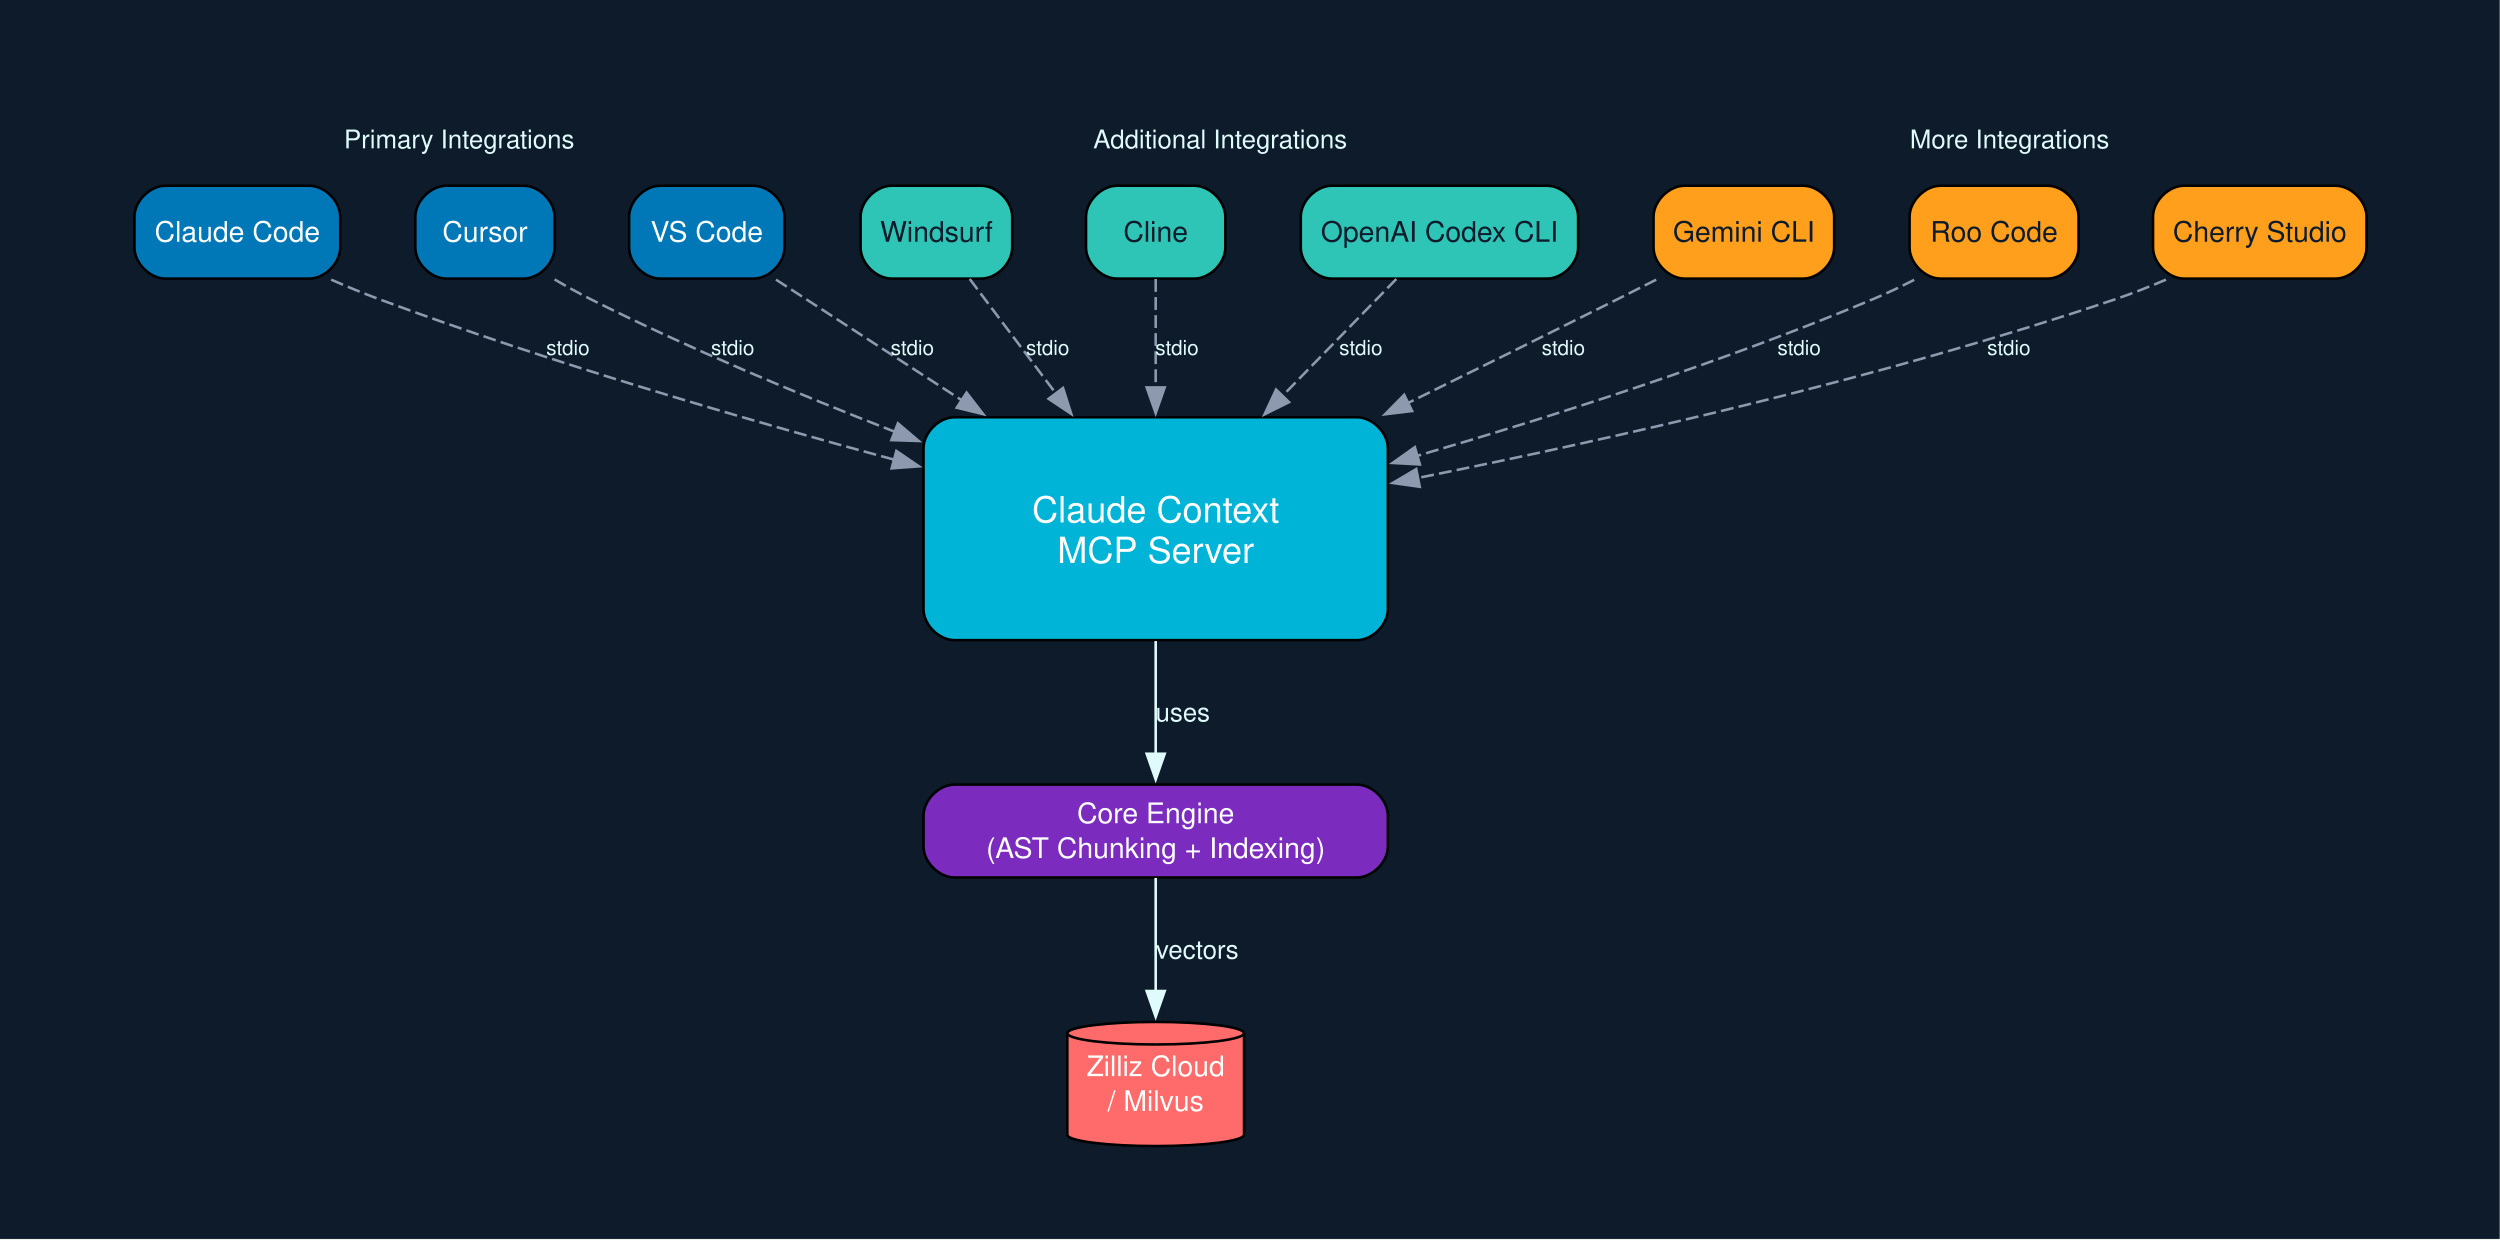
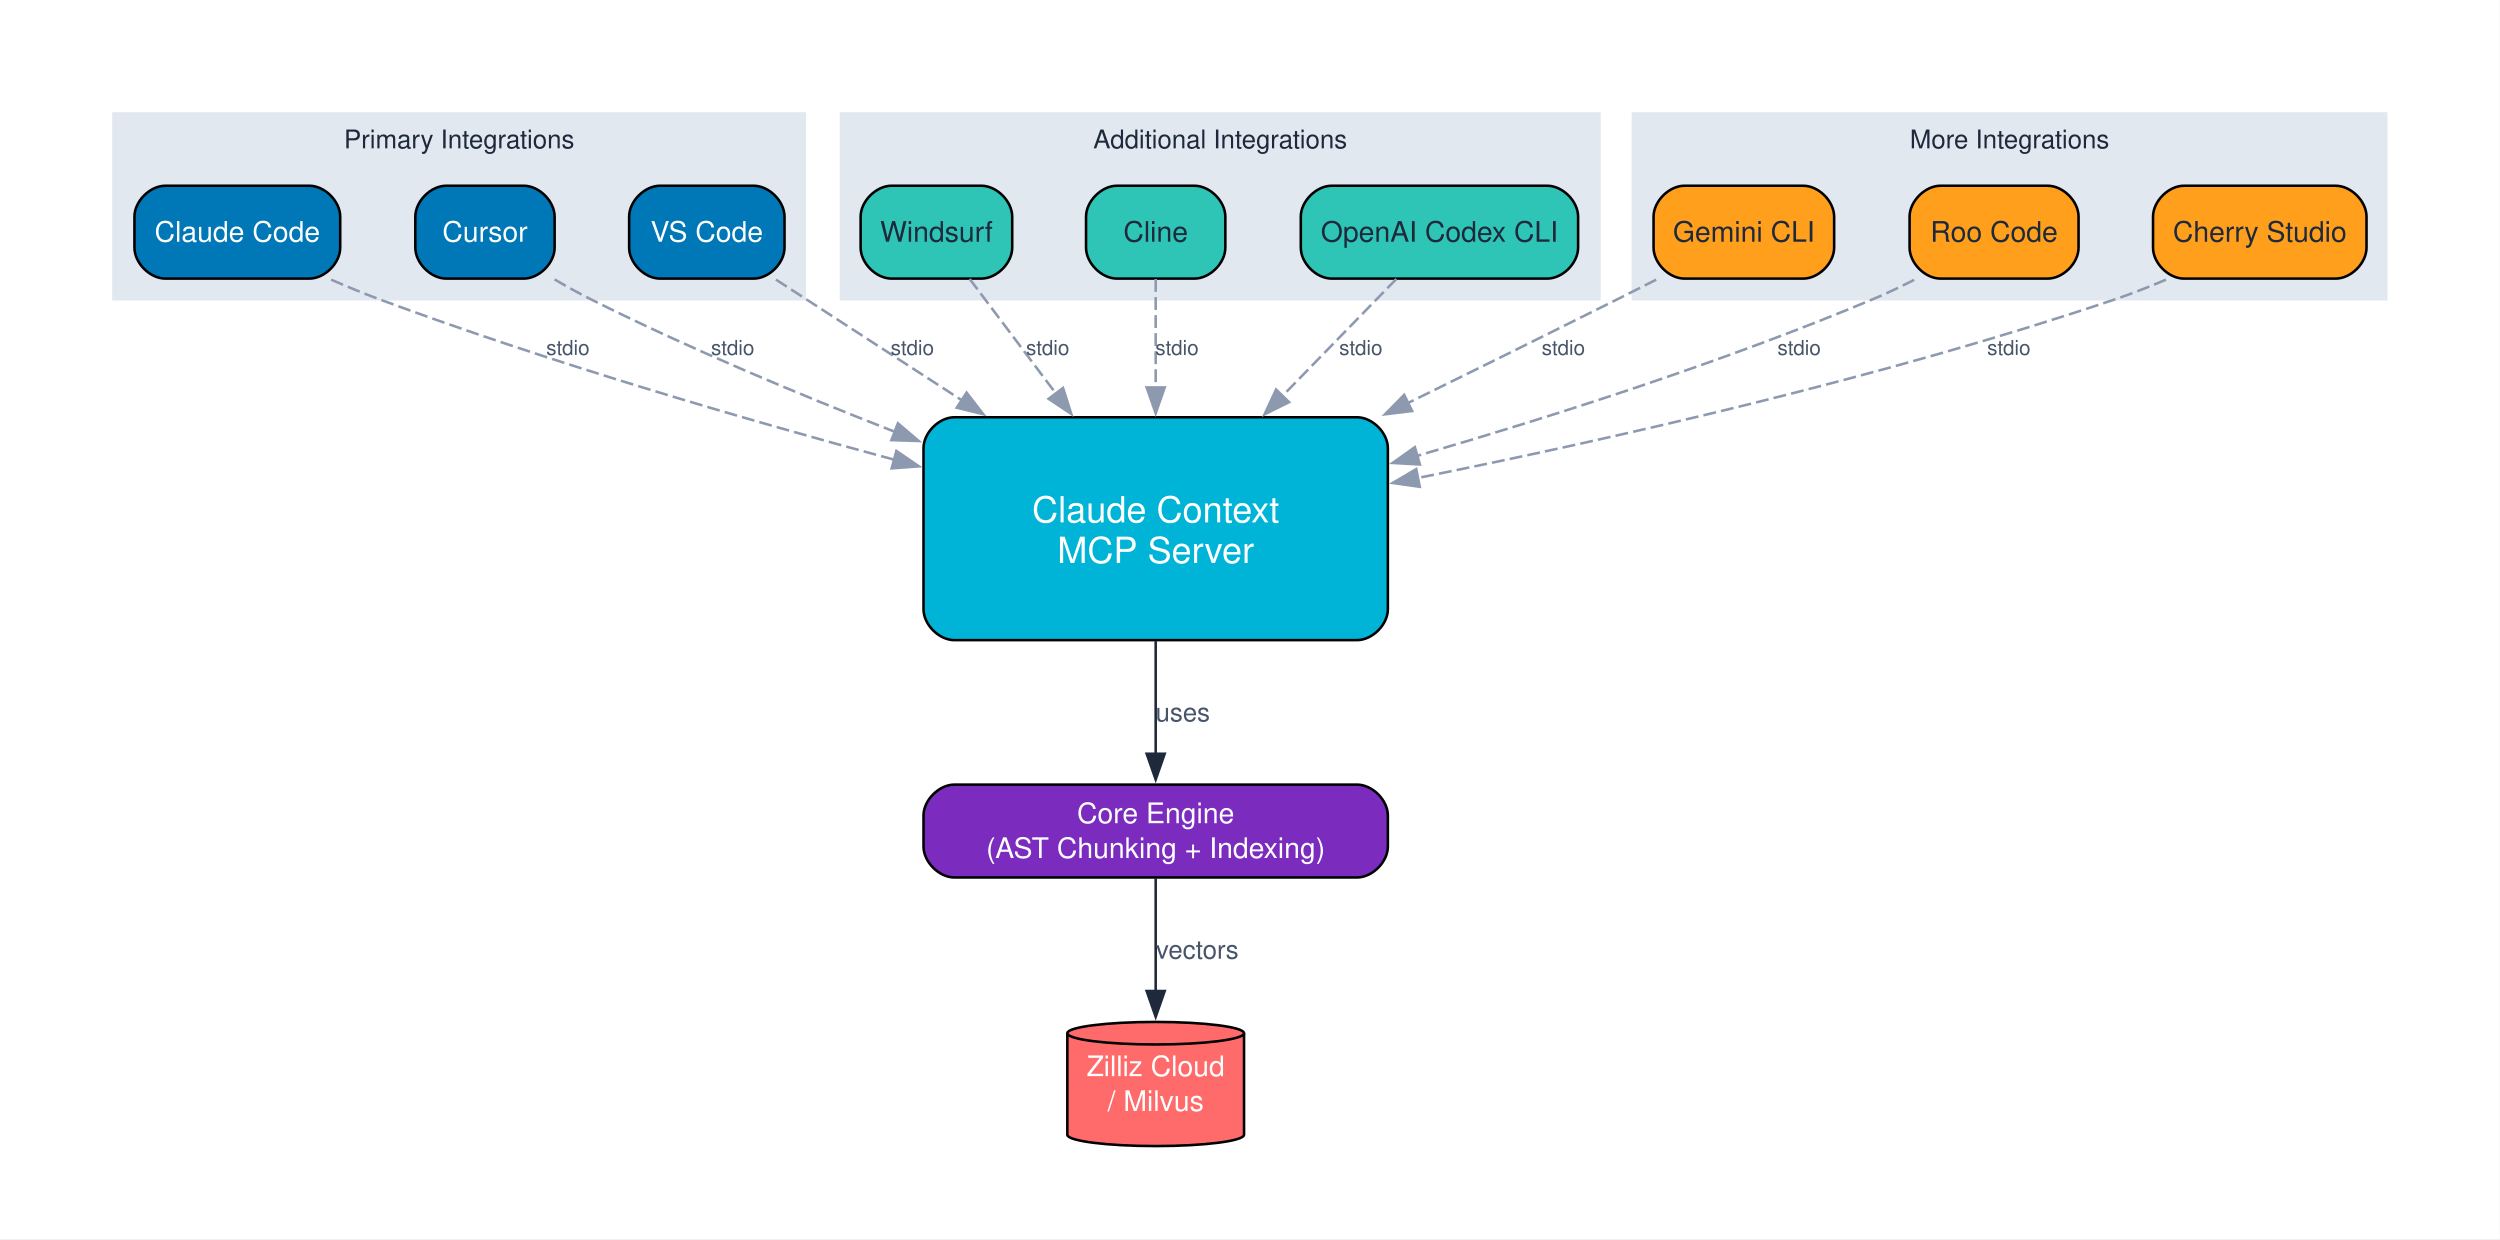
<svg xmlns="http://www.w3.org/2000/svg" width="2019pt" height="1001pt" viewBox="0.00 0.00 2019.00 1001.00">
-   <style>
- text {
-   paint-order: stroke fill;
-   stroke: 0d1b2a00;
-   stroke-width: 3px;
-   stroke-linecap: round;
-   stroke-linejoin: round;
- }
- </style>
  <g id="graph0" class="graph" transform="scale(2.08333 2.08333) rotate(0) translate(36 444.27)">
-     <polygon fill="#0d1b2a" stroke="none" points="-36,36 -36,-444.27 933,-444.27 933,36 -36,36" />
+     <polygon fill="#ffffff" stroke="none" points="-36,36 -36,-444.27 933,-444.27 933,36 -36,36" />
    <g id="clust1" class="cluster">
-       <polygon fill="#0d1b2a" stroke="#0d1b2a" points="8,-328.27 8,-400.27 276,-400.27 276,-328.27 8,-328.27" />
-       <text xml:space="preserve" text-anchor="middle" x="142" y="-386.77" font-family="Helvetica,sans-Serif" font-size="10.00" fill="#e0fbfc">Primary Integrations</text>
+       <polygon fill="#e2e8f0" stroke="#e2e8f0" points="8,-328.27 8,-400.27 276,-400.27 276,-328.27 8,-328.27" />
+       <text xml:space="preserve" text-anchor="middle" x="142" y="-386.77" font-family="Helvetica,sans-Serif" font-size="10.00" fill="#1e293b">Primary Integrations</text>
    </g>
    <g id="clust2" class="cluster">
-       <polygon fill="#0d1b2a" stroke="#0d1b2a" points="290,-328.27 290,-400.27 584,-400.27 584,-328.27 290,-328.27" />
-       <text xml:space="preserve" text-anchor="middle" x="437" y="-386.77" font-family="Helvetica,sans-Serif" font-size="10.00" fill="#e0fbfc">Additional Integrations</text>
+       <polygon fill="#e2e8f0" stroke="#e2e8f0" points="290,-328.27 290,-400.27 584,-400.27 584,-328.27 290,-328.27" />
+       <text xml:space="preserve" text-anchor="middle" x="437" y="-386.77" font-family="Helvetica,sans-Serif" font-size="10.00" fill="#1e293b">Additional Integrations</text>
    </g>
    <g id="clust3" class="cluster">
-       <polygon fill="#0d1b2a" stroke="#0d1b2a" points="597,-328.27 597,-400.27 889,-400.27 889,-328.27 597,-328.27" />
-       <text xml:space="preserve" text-anchor="middle" x="743" y="-386.77" font-family="Helvetica,sans-Serif" font-size="10.00" fill="#e0fbfc">More Integrations</text>
+       <polygon fill="#e2e8f0" stroke="#e2e8f0" points="597,-328.27 597,-400.27 889,-400.27 889,-328.27 597,-328.27" />
+       <text xml:space="preserve" text-anchor="middle" x="743" y="-386.77" font-family="Helvetica,sans-Serif" font-size="10.00" fill="#1e293b">More Integrations</text>
    </g>
    <g id="node1" class="node">
      <path fill="#00b4d8" stroke="black" d="M490,-282.52C490,-282.52 334,-282.52 334,-282.52 328,-282.52 322,-276.52 322,-270.52 322,-270.52 322,-208.12 322,-208.12 322,-202.12 328,-196.12 334,-196.12 334,-196.12 490,-196.12 490,-196.12 496,-196.12 502,-202.12 502,-208.12 502,-208.12 502,-270.52 502,-270.52 502,-276.52 496,-282.52 490,-282.52" />
      <text xml:space="preserve" text-anchor="middle" x="412" y="-241.77" font-family="Helvetica,sans-Serif" font-size="14.00" fill="#ffffff">Claude Context</text>
      <text xml:space="preserve" text-anchor="middle" x="412" y="-226.02" font-family="Helvetica,sans-Serif" font-size="14.00" fill="#ffffff">MCP Server</text>
    </g>
    <g id="node11" class="node">
      <path fill="#7b2cbf" stroke="black" d="M490,-140.12C490,-140.12 334,-140.12 334,-140.12 328,-140.12 322,-134.12 322,-128.12 322,-128.12 322,-116.12 322,-116.12 322,-110.12 328,-104.12 334,-104.12 334,-104.12 490,-104.12 490,-104.12 496,-104.12 502,-110.12 502,-116.12 502,-116.12 502,-128.12 502,-128.12 502,-134.12 496,-140.12 490,-140.12" />
      <text xml:space="preserve" text-anchor="middle" x="412" y="-125.17" font-family="Helvetica,sans-Serif" font-size="11.00" fill="#ffffff">Core Engine</text>
      <text xml:space="preserve" text-anchor="middle" x="412" y="-111.67" font-family="Helvetica,sans-Serif" font-size="11.00" fill="#ffffff">(AST Chunking + Indexing)</text>
    </g>
    <g id="edge10" class="edge">
-       <path fill="none" stroke="#e0fbfc" d="M412,-195.76C412,-181.13 412,-165.12 412,-151.86" />
-       <polygon fill="#e0fbfc" stroke="#e0fbfc" points="415.5,-152.09 412,-142.09 408.5,-152.09 415.5,-152.09" />
-       <text xml:space="preserve" text-anchor="middle" x="422.5" y="-164.62" font-family="Helvetica,sans-Serif" font-size="10.00" fill="#e0fbfc">uses</text>
+       <path fill="none" stroke="#1e293b" d="M412,-195.76C412,-181.13 412,-165.12 412,-151.86" />
+       <polygon fill="#1e293b" stroke="#1e293b" points="415.5,-152.09 412,-142.09 408.5,-152.09 415.5,-152.09" />
+       <text xml:space="preserve" text-anchor="middle" x="422.5" y="-164.62" font-family="Helvetica,sans-Serif" font-size="10.00" fill="#475569">uses</text>
    </g>
    <g id="node2" class="node">
      <path fill="#0077b6" stroke="black" d="M83.88,-372.27C83.88,-372.27 28.12,-372.27 28.12,-372.27 22.12,-372.27 16.12,-366.27 16.12,-360.27 16.12,-360.27 16.12,-348.27 16.12,-348.27 16.12,-342.27 22.12,-336.27 28.12,-336.27 28.12,-336.27 83.88,-336.27 83.88,-336.27 89.88,-336.27 95.88,-342.27 95.88,-348.27 95.88,-348.27 95.88,-360.27 95.88,-360.27 95.88,-366.27 89.88,-372.27 83.88,-372.27" />
      <text xml:space="preserve" text-anchor="middle" x="56" y="-350.57" font-family="Helvetica,sans-Serif" font-size="11.00" fill="#ffffff">Claude Code</text>
    </g>
    <g id="edge1" class="edge">
      <path fill="none" stroke="#8d99ae" stroke-dasharray="5,2" d="M92.38,-335.86C98.53,-333.17 104.9,-330.54 111,-328.27 176.47,-303.97 251.89,-281.94 310.87,-266.01" />
      <polygon fill="#8d99ae" stroke="#8d99ae" points="311.47,-269.47 320.22,-263.5 309.65,-262.71 311.47,-269.47" />
-       <text xml:space="preserve" text-anchor="middle" x="184.15" y="-306.67" font-family="Helvetica,sans-Serif" font-size="8.00" fill="#e0fbfc">stdio</text>
+       <text xml:space="preserve" text-anchor="middle" x="184.15" y="-306.67" font-family="Helvetica,sans-Serif" font-size="8.00" fill="#475569">stdio</text>
    </g>
    <g id="node3" class="node">
      <path fill="#2ec4b6" stroke="black" d="M344.38,-372.27C344.38,-372.27 309.62,-372.27 309.62,-372.27 303.62,-372.27 297.62,-366.27 297.62,-360.27 297.62,-360.27 297.62,-348.27 297.62,-348.27 297.62,-342.27 303.62,-336.27 309.62,-336.27 309.62,-336.27 344.38,-336.27 344.38,-336.27 350.38,-336.27 356.38,-342.27 356.38,-348.27 356.38,-348.27 356.38,-360.27 356.38,-360.27 356.38,-366.27 350.38,-372.27 344.38,-372.27" />
-       <text xml:space="preserve" text-anchor="middle" x="327" y="-350.57" font-family="Helvetica,sans-Serif" font-size="11.00" fill="#0d1b2a">Windsurf</text>
+       <text xml:space="preserve" text-anchor="middle" x="327" y="-350.57" font-family="Helvetica,sans-Serif" font-size="11.00" fill="#1e293b">Windsurf</text>
    </g>
    <g id="edge4" class="edge">
      <path fill="none" stroke="#8d99ae" stroke-dasharray="5,2" d="M339.91,-336.12C348.92,-324.14 361.46,-307.48 373.55,-291.41" />
      <polygon fill="#8d99ae" stroke="#8d99ae" points="376.08,-293.88 379.29,-283.79 370.48,-289.67 376.08,-293.88" />
-       <text xml:space="preserve" text-anchor="middle" x="370.14" y="-306.67" font-family="Helvetica,sans-Serif" font-size="8.00" fill="#e0fbfc">stdio</text>
+       <text xml:space="preserve" text-anchor="middle" x="370.14" y="-306.67" font-family="Helvetica,sans-Serif" font-size="8.00" fill="#475569">stdio</text>
    </g>
    <g id="node4" class="node">
      <path fill="#ff9f1c" stroke="black" d="M663,-372.27C663,-372.27 617,-372.27 617,-372.27 611,-372.27 605,-366.27 605,-360.27 605,-360.27 605,-348.27 605,-348.27 605,-342.27 611,-336.27 617,-336.27 617,-336.27 663,-336.27 663,-336.27 669,-336.27 675,-342.27 675,-348.27 675,-348.27 675,-360.27 675,-360.27 675,-366.27 669,-372.27 663,-372.27" />
-       <text xml:space="preserve" text-anchor="middle" x="640" y="-350.57" font-family="Helvetica,sans-Serif" font-size="11.00" fill="#0d1b2a">Gemini CLI</text>
+       <text xml:space="preserve" text-anchor="middle" x="640" y="-350.57" font-family="Helvetica,sans-Serif" font-size="11.00" fill="#1e293b">Gemini CLI</text>
    </g>
    <g id="edge7" class="edge">
      <path fill="none" stroke="#8d99ae" stroke-dasharray="5,2" d="M606.03,-335.86C601,-333.3 595.87,-330.71 591,-328.27 564.64,-315.08 536.03,-300.93 509.56,-287.93" />
      <polygon fill="#8d99ae" stroke="#8d99ae" points="511.41,-284.94 500.89,-283.67 508.33,-291.22 511.41,-284.94" />
-       <text xml:space="preserve" text-anchor="middle" x="570.04" y="-306.67" font-family="Helvetica,sans-Serif" font-size="8.00" fill="#e0fbfc">stdio</text>
+       <text xml:space="preserve" text-anchor="middle" x="570.04" y="-306.67" font-family="Helvetica,sans-Serif" font-size="8.00" fill="#475569">stdio</text>
    </g>
    <g id="node5" class="node">
      <path fill="#0077b6" stroke="black" d="M167,-372.27C167,-372.27 137,-372.27 137,-372.27 131,-372.27 125,-366.27 125,-360.27 125,-360.27 125,-348.27 125,-348.27 125,-342.27 131,-336.27 137,-336.27 137,-336.27 167,-336.27 167,-336.27 173,-336.27 179,-342.27 179,-348.27 179,-348.27 179,-360.27 179,-360.27 179,-366.27 173,-372.27 167,-372.27" />
      <text xml:space="preserve" text-anchor="middle" x="152" y="-350.57" font-family="Helvetica,sans-Serif" font-size="11.00" fill="#ffffff">Cursor</text>
    </g>
    <g id="edge2" class="edge">
      <path fill="none" stroke="#8d99ae" stroke-dasharray="5,2" d="M178.99,-335.95C183.59,-333.25 188.38,-330.59 193,-328.27 230.66,-309.39 273.41,-291.49 311.07,-276.82" />
      <polygon fill="#8d99ae" stroke="#8d99ae" points="312.07,-280.19 320.14,-273.32 309.55,-273.66 312.07,-280.19" />
-       <text xml:space="preserve" text-anchor="middle" x="248.03" y="-306.67" font-family="Helvetica,sans-Serif" font-size="8.00" fill="#e0fbfc">stdio</text>
+       <text xml:space="preserve" text-anchor="middle" x="248.03" y="-306.67" font-family="Helvetica,sans-Serif" font-size="8.00" fill="#475569">stdio</text>
    </g>
    <g id="node6" class="node">
      <path fill="#2ec4b6" stroke="black" d="M427,-372.27C427,-372.27 397,-372.27 397,-372.27 391,-372.27 385,-366.27 385,-360.27 385,-360.27 385,-348.27 385,-348.27 385,-342.27 391,-336.27 397,-336.27 397,-336.27 427,-336.27 427,-336.27 433,-336.27 439,-342.27 439,-348.27 439,-348.27 439,-360.27 439,-360.27 439,-366.27 433,-372.27 427,-372.27" />
-       <text xml:space="preserve" text-anchor="middle" x="412" y="-350.57" font-family="Helvetica,sans-Serif" font-size="11.00" fill="#0d1b2a">Cline</text>
+       <text xml:space="preserve" text-anchor="middle" x="412" y="-350.57" font-family="Helvetica,sans-Serif" font-size="11.00" fill="#1e293b">Cline</text>
    </g>
    <g id="edge5" class="edge">
      <path fill="none" stroke="#8d99ae" stroke-dasharray="5,2" d="M412,-336.12C412,-324.7 412,-309.02 412,-293.65" />
      <polygon fill="#8d99ae" stroke="#8d99ae" points="415.5,-294.09 412,-284.09 408.5,-294.09 415.5,-294.09" />
-       <text xml:space="preserve" text-anchor="middle" x="420.25" y="-306.67" font-family="Helvetica,sans-Serif" font-size="8.00" fill="#e0fbfc">stdio</text>
+       <text xml:space="preserve" text-anchor="middle" x="420.25" y="-306.67" font-family="Helvetica,sans-Serif" font-size="8.00" fill="#475569">stdio</text>
    </g>
    <g id="node7" class="node">
      <path fill="#ff9f1c" stroke="black" d="M757.75,-372.27C757.75,-372.27 716.25,-372.27 716.25,-372.27 710.25,-372.27 704.25,-366.27 704.25,-360.27 704.25,-360.27 704.25,-348.27 704.25,-348.27 704.25,-342.27 710.25,-336.27 716.25,-336.27 716.25,-336.27 757.75,-336.27 757.75,-336.27 763.75,-336.27 769.75,-342.27 769.75,-348.27 769.75,-348.27 769.75,-360.27 769.75,-360.27 769.75,-366.27 763.75,-372.27 757.75,-372.27" />
-       <text xml:space="preserve" text-anchor="middle" x="737" y="-350.57" font-family="Helvetica,sans-Serif" font-size="11.00" fill="#0d1b2a">Roo Code</text>
+       <text xml:space="preserve" text-anchor="middle" x="737" y="-350.57" font-family="Helvetica,sans-Serif" font-size="11.00" fill="#1e293b">Roo Code</text>
    </g>
    <g id="edge8" class="edge">
      <path fill="none" stroke="#8d99ae" stroke-dasharray="5,2" d="M706.04,-335.79C700.76,-333.1 695.28,-330.49 690,-328.27 632.8,-304.25 566.65,-283.07 513.24,-267.52" />
      <polygon fill="#8d99ae" stroke="#8d99ae" points="514.42,-264.22 503.84,-264.81 512.47,-270.94 514.42,-264.22" />
-       <text xml:space="preserve" text-anchor="middle" x="661.43" y="-306.67" font-family="Helvetica,sans-Serif" font-size="8.00" fill="#e0fbfc">stdio</text>
+       <text xml:space="preserve" text-anchor="middle" x="661.43" y="-306.67" font-family="Helvetica,sans-Serif" font-size="8.00" fill="#475569">stdio</text>
    </g>
    <g id="node8" class="node">
      <path fill="#0077b6" stroke="black" d="M256.12,-372.27C256.12,-372.27 219.88,-372.27 219.88,-372.27 213.88,-372.27 207.88,-366.27 207.88,-360.27 207.88,-360.27 207.88,-348.27 207.88,-348.27 207.88,-342.27 213.88,-336.27 219.88,-336.27 219.88,-336.27 256.12,-336.27 256.12,-336.27 262.12,-336.27 268.12,-342.27 268.12,-348.27 268.12,-348.27 268.12,-360.27 268.12,-360.27 268.12,-366.27 262.12,-372.27 256.12,-372.27" />
      <text xml:space="preserve" text-anchor="middle" x="238" y="-350.57" font-family="Helvetica,sans-Serif" font-size="11.00" fill="#ffffff">VS Code</text>
    </g>
    <g id="edge3" class="edge">
      <path fill="none" stroke="#8d99ae" stroke-dasharray="5,2" d="M264.81,-335.87C284.16,-323.31 311.32,-305.68 337.04,-288.98" />
      <polygon fill="#8d99ae" stroke="#8d99ae" points="338.69,-292.09 345.17,-283.71 334.88,-286.22 338.69,-292.09" />
-       <text xml:space="preserve" text-anchor="middle" x="317.67" y="-306.67" font-family="Helvetica,sans-Serif" font-size="8.00" fill="#e0fbfc">stdio</text>
+       <text xml:space="preserve" text-anchor="middle" x="317.67" y="-306.67" font-family="Helvetica,sans-Serif" font-size="8.00" fill="#475569">stdio</text>
    </g>
    <g id="node9" class="node">
      <path fill="#2ec4b6" stroke="black" d="M563.75,-372.27C563.75,-372.27 480.25,-372.27 480.25,-372.27 474.25,-372.27 468.25,-366.27 468.25,-360.27 468.25,-360.27 468.25,-348.27 468.25,-348.27 468.25,-342.27 474.25,-336.27 480.25,-336.27 480.25,-336.27 563.75,-336.27 563.75,-336.27 569.75,-336.27 575.75,-342.27 575.75,-348.27 575.75,-348.27 575.75,-360.27 575.75,-360.27 575.75,-366.27 569.75,-372.27 563.75,-372.27" />
-       <text xml:space="preserve" text-anchor="middle" x="522" y="-350.57" font-family="Helvetica,sans-Serif" font-size="11.00" fill="#0d1b2a">OpenAI Codex CLI</text>
+       <text xml:space="preserve" text-anchor="middle" x="522" y="-350.57" font-family="Helvetica,sans-Serif" font-size="11.00" fill="#1e293b">OpenAI Codex CLI</text>
    </g>
    <g id="edge6" class="edge">
      <path fill="none" stroke="#8d99ae" stroke-dasharray="5,2" d="M505.29,-336.12C493.41,-323.92 476.8,-306.87 460.88,-290.52" />
      <polygon fill="#8d99ae" stroke="#8d99ae" points="463.69,-288.38 454.2,-283.66 458.67,-293.27 463.69,-288.38" />
-       <text xml:space="preserve" text-anchor="middle" x="491.53" y="-306.67" font-family="Helvetica,sans-Serif" font-size="8.00" fill="#e0fbfc">stdio</text>
+       <text xml:space="preserve" text-anchor="middle" x="491.53" y="-306.67" font-family="Helvetica,sans-Serif" font-size="8.00" fill="#475569">stdio</text>
    </g>
    <g id="node10" class="node">
      <path fill="#ff9f1c" stroke="black" d="M869.38,-372.27C869.38,-372.27 810.62,-372.27 810.62,-372.27 804.62,-372.27 798.62,-366.27 798.62,-360.27 798.62,-360.27 798.62,-348.27 798.62,-348.27 798.62,-342.27 804.62,-336.27 810.62,-336.27 810.62,-336.27 869.38,-336.27 869.38,-336.27 875.38,-336.27 881.38,-342.27 881.38,-348.27 881.38,-348.27 881.38,-360.27 881.38,-360.27 881.38,-366.27 875.38,-372.27 869.38,-372.27" />
-       <text xml:space="preserve" text-anchor="middle" x="840" y="-350.57" font-family="Helvetica,sans-Serif" font-size="11.00" fill="#0d1b2a">Cherry Studio</text>
+       <text xml:space="preserve" text-anchor="middle" x="840" y="-350.57" font-family="Helvetica,sans-Serif" font-size="11.00" fill="#1e293b">Cherry Studio</text>
    </g>
    <g id="edge9" class="edge">
      <path fill="none" stroke="#8d99ae" stroke-dasharray="5,2" d="M803.64,-335.86C797.18,-333.11 790.46,-330.46 784,-328.27 694.27,-297.94 588.96,-274.09 513.33,-258.93" />
      <polygon fill="#8d99ae" stroke="#8d99ae" points="514.37,-255.56 503.88,-257.05 513.01,-262.43 514.37,-255.56" />
-       <text xml:space="preserve" text-anchor="middle" x="742.73" y="-306.67" font-family="Helvetica,sans-Serif" font-size="8.00" fill="#e0fbfc">stdio</text>
+       <text xml:space="preserve" text-anchor="middle" x="742.73" y="-306.67" font-family="Helvetica,sans-Serif" font-size="8.00" fill="#475569">stdio</text>
    </g>
    <g id="node12" class="node">
      <path fill="#ff6b6b" stroke="black" d="M446.25,-43.75C446.25,-46.16 430.9,-48.12 412,-48.12 393.1,-48.12 377.75,-46.16 377.75,-43.75 377.75,-43.75 377.75,-4.38 377.75,-4.38 377.75,-1.96 393.1,0 412,0 430.9,0 446.25,-1.96 446.25,-4.38 446.25,-4.38 446.25,-43.75 446.25,-43.75" />
      <path fill="none" stroke="black" d="M446.25,-43.75C446.25,-41.34 430.9,-39.38 412,-39.38 393.1,-39.38 377.75,-41.34 377.75,-43.75" />
      <text xml:space="preserve" text-anchor="middle" x="412" y="-27.11" font-family="Helvetica,sans-Serif" font-size="11.00" fill="#ffffff">Zilliz Cloud</text>
      <text xml:space="preserve" text-anchor="middle" x="412" y="-13.61" font-family="Helvetica,sans-Serif" font-size="11.00" fill="#ffffff">/ Milvus</text>
    </g>
    <g id="edge11" class="edge">
-       <path fill="none" stroke="#e0fbfc" d="M412,-103.95C412,-91.77 412,-75 412,-60.06" />
-       <polygon fill="#e0fbfc" stroke="#e0fbfc" points="415.5,-60.1 412,-50.1 408.5,-60.1 415.5,-60.1" />
-       <text xml:space="preserve" text-anchor="middle" x="428.12" y="-72.62" font-family="Helvetica,sans-Serif" font-size="10.00" fill="#e0fbfc">vectors</text>
+       <path fill="none" stroke="#1e293b" d="M412,-103.95C412,-91.77 412,-75 412,-60.06" />
+       <polygon fill="#1e293b" stroke="#1e293b" points="415.5,-60.1 412,-50.1 408.5,-60.1 415.5,-60.1" />
+       <text xml:space="preserve" text-anchor="middle" x="428.12" y="-72.62" font-family="Helvetica,sans-Serif" font-size="10.00" fill="#475569">vectors</text>
    </g>
  </g>
</svg>
